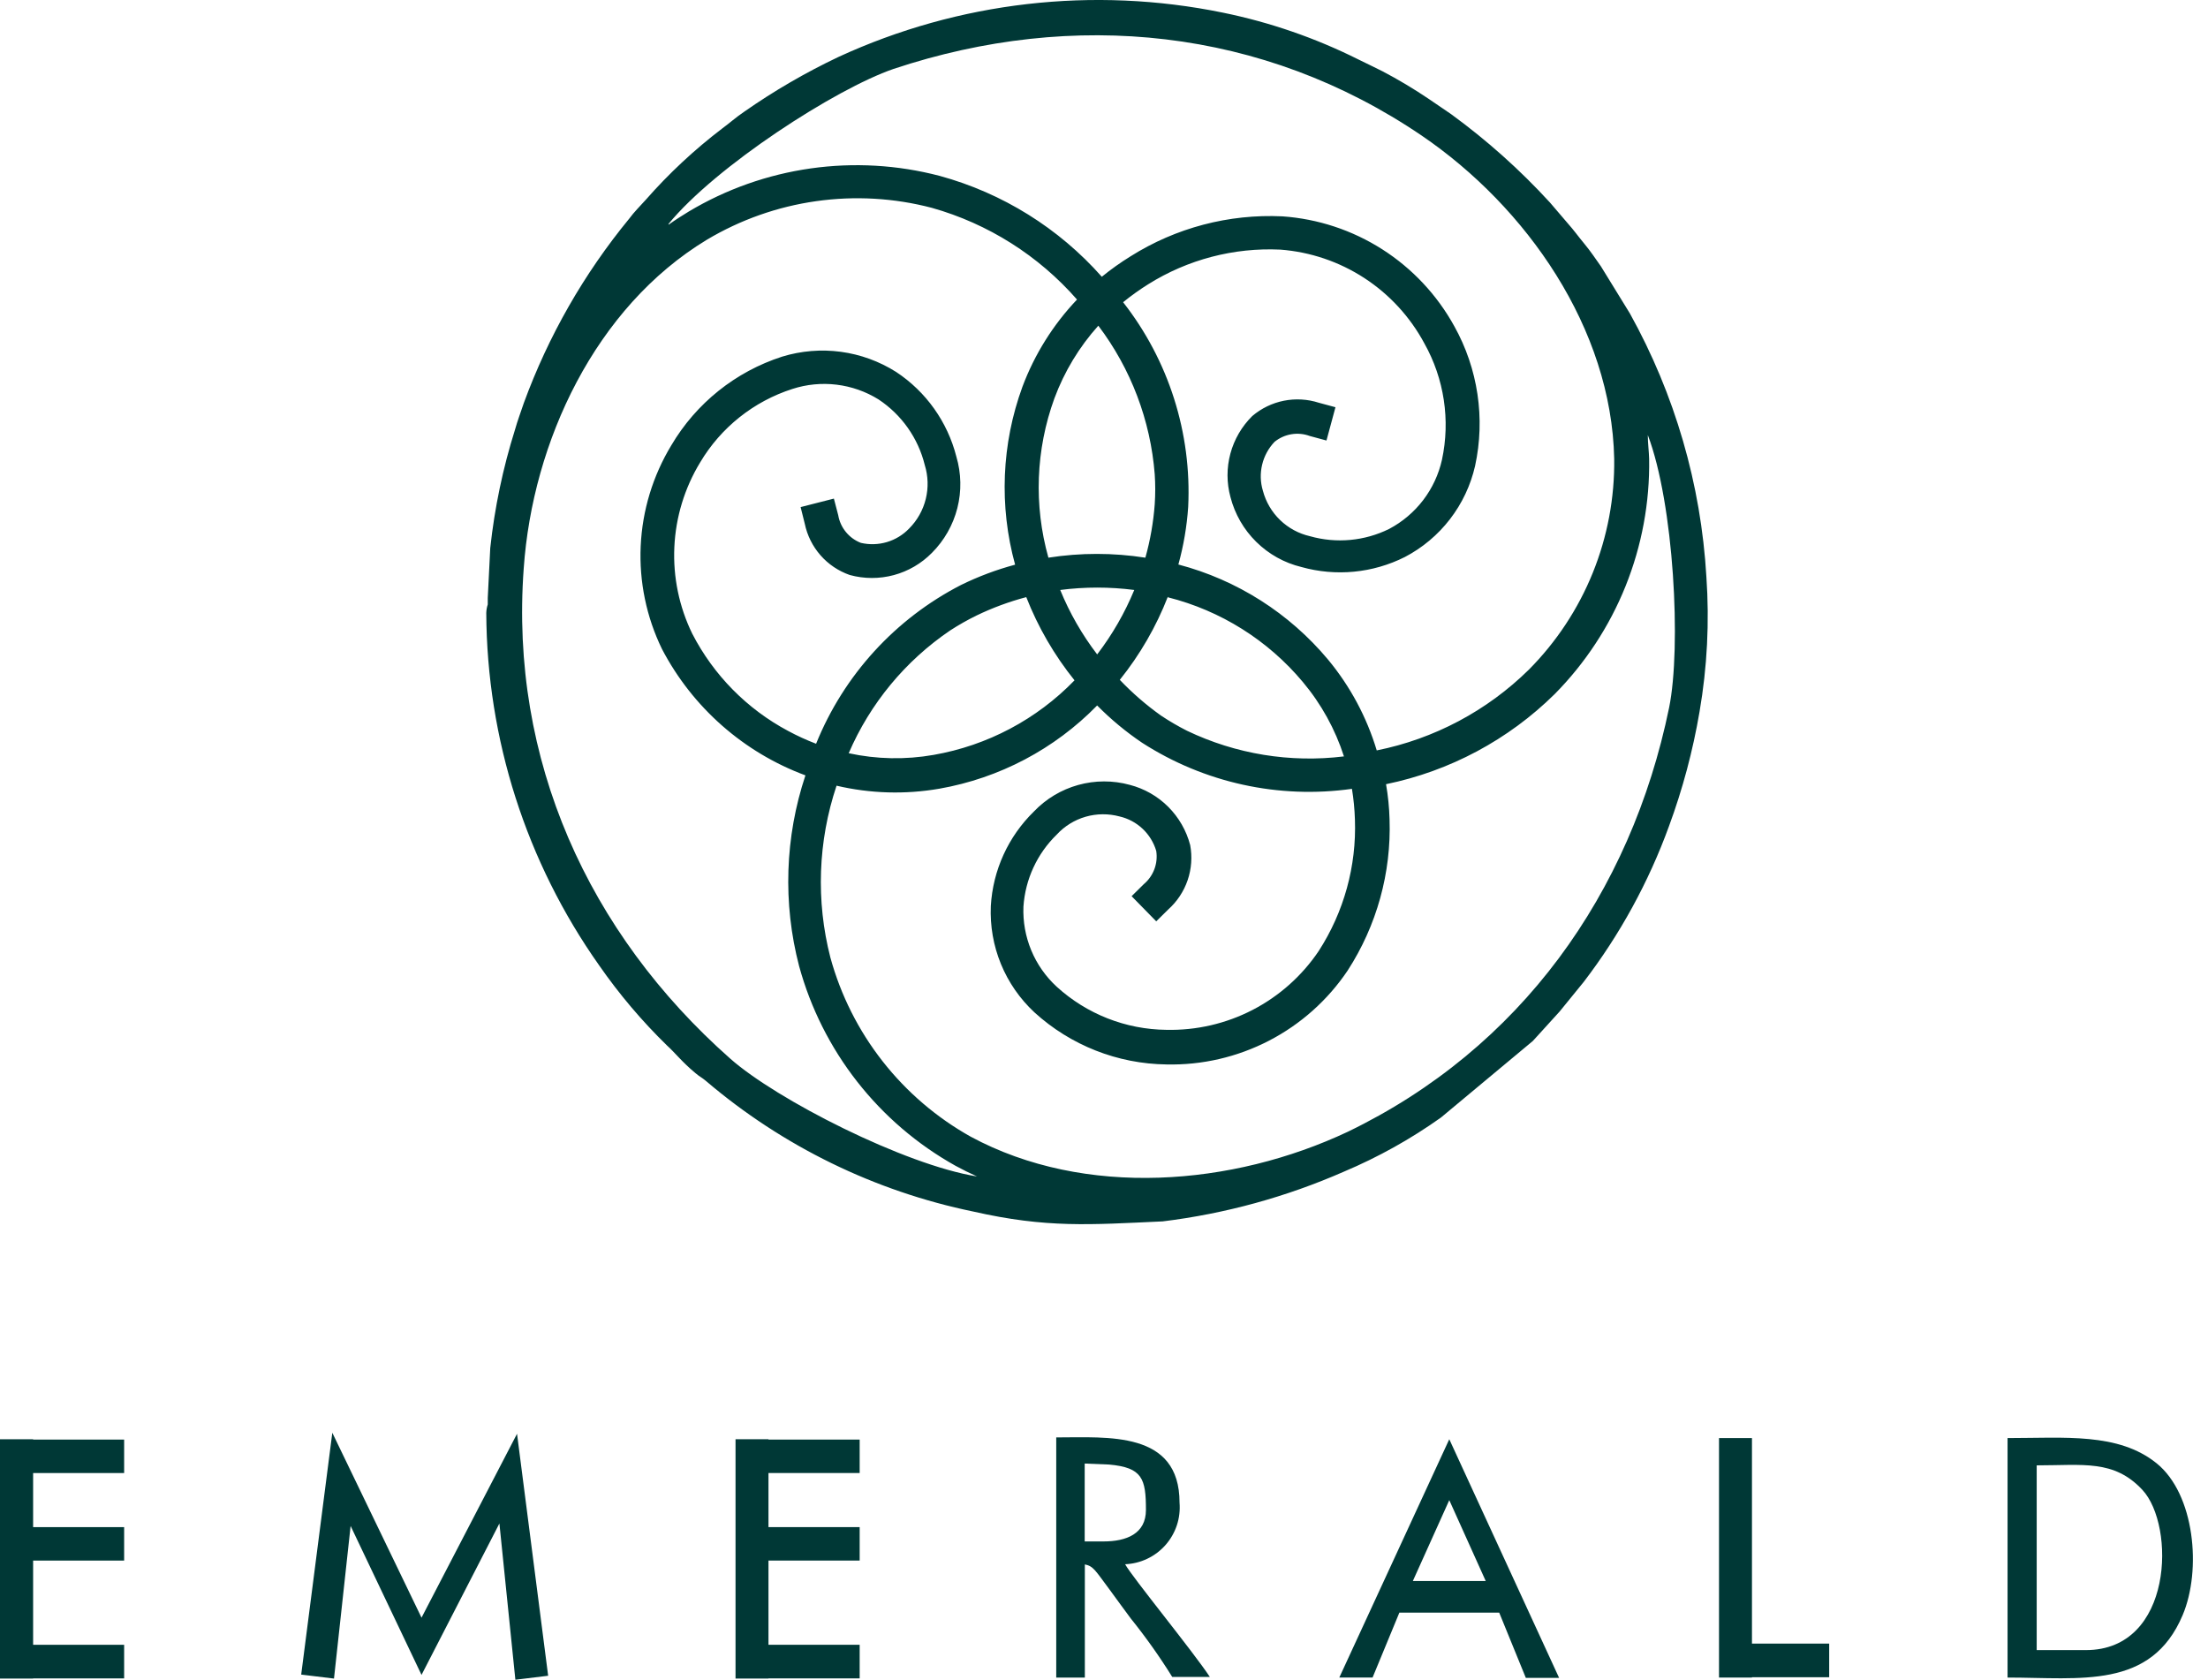
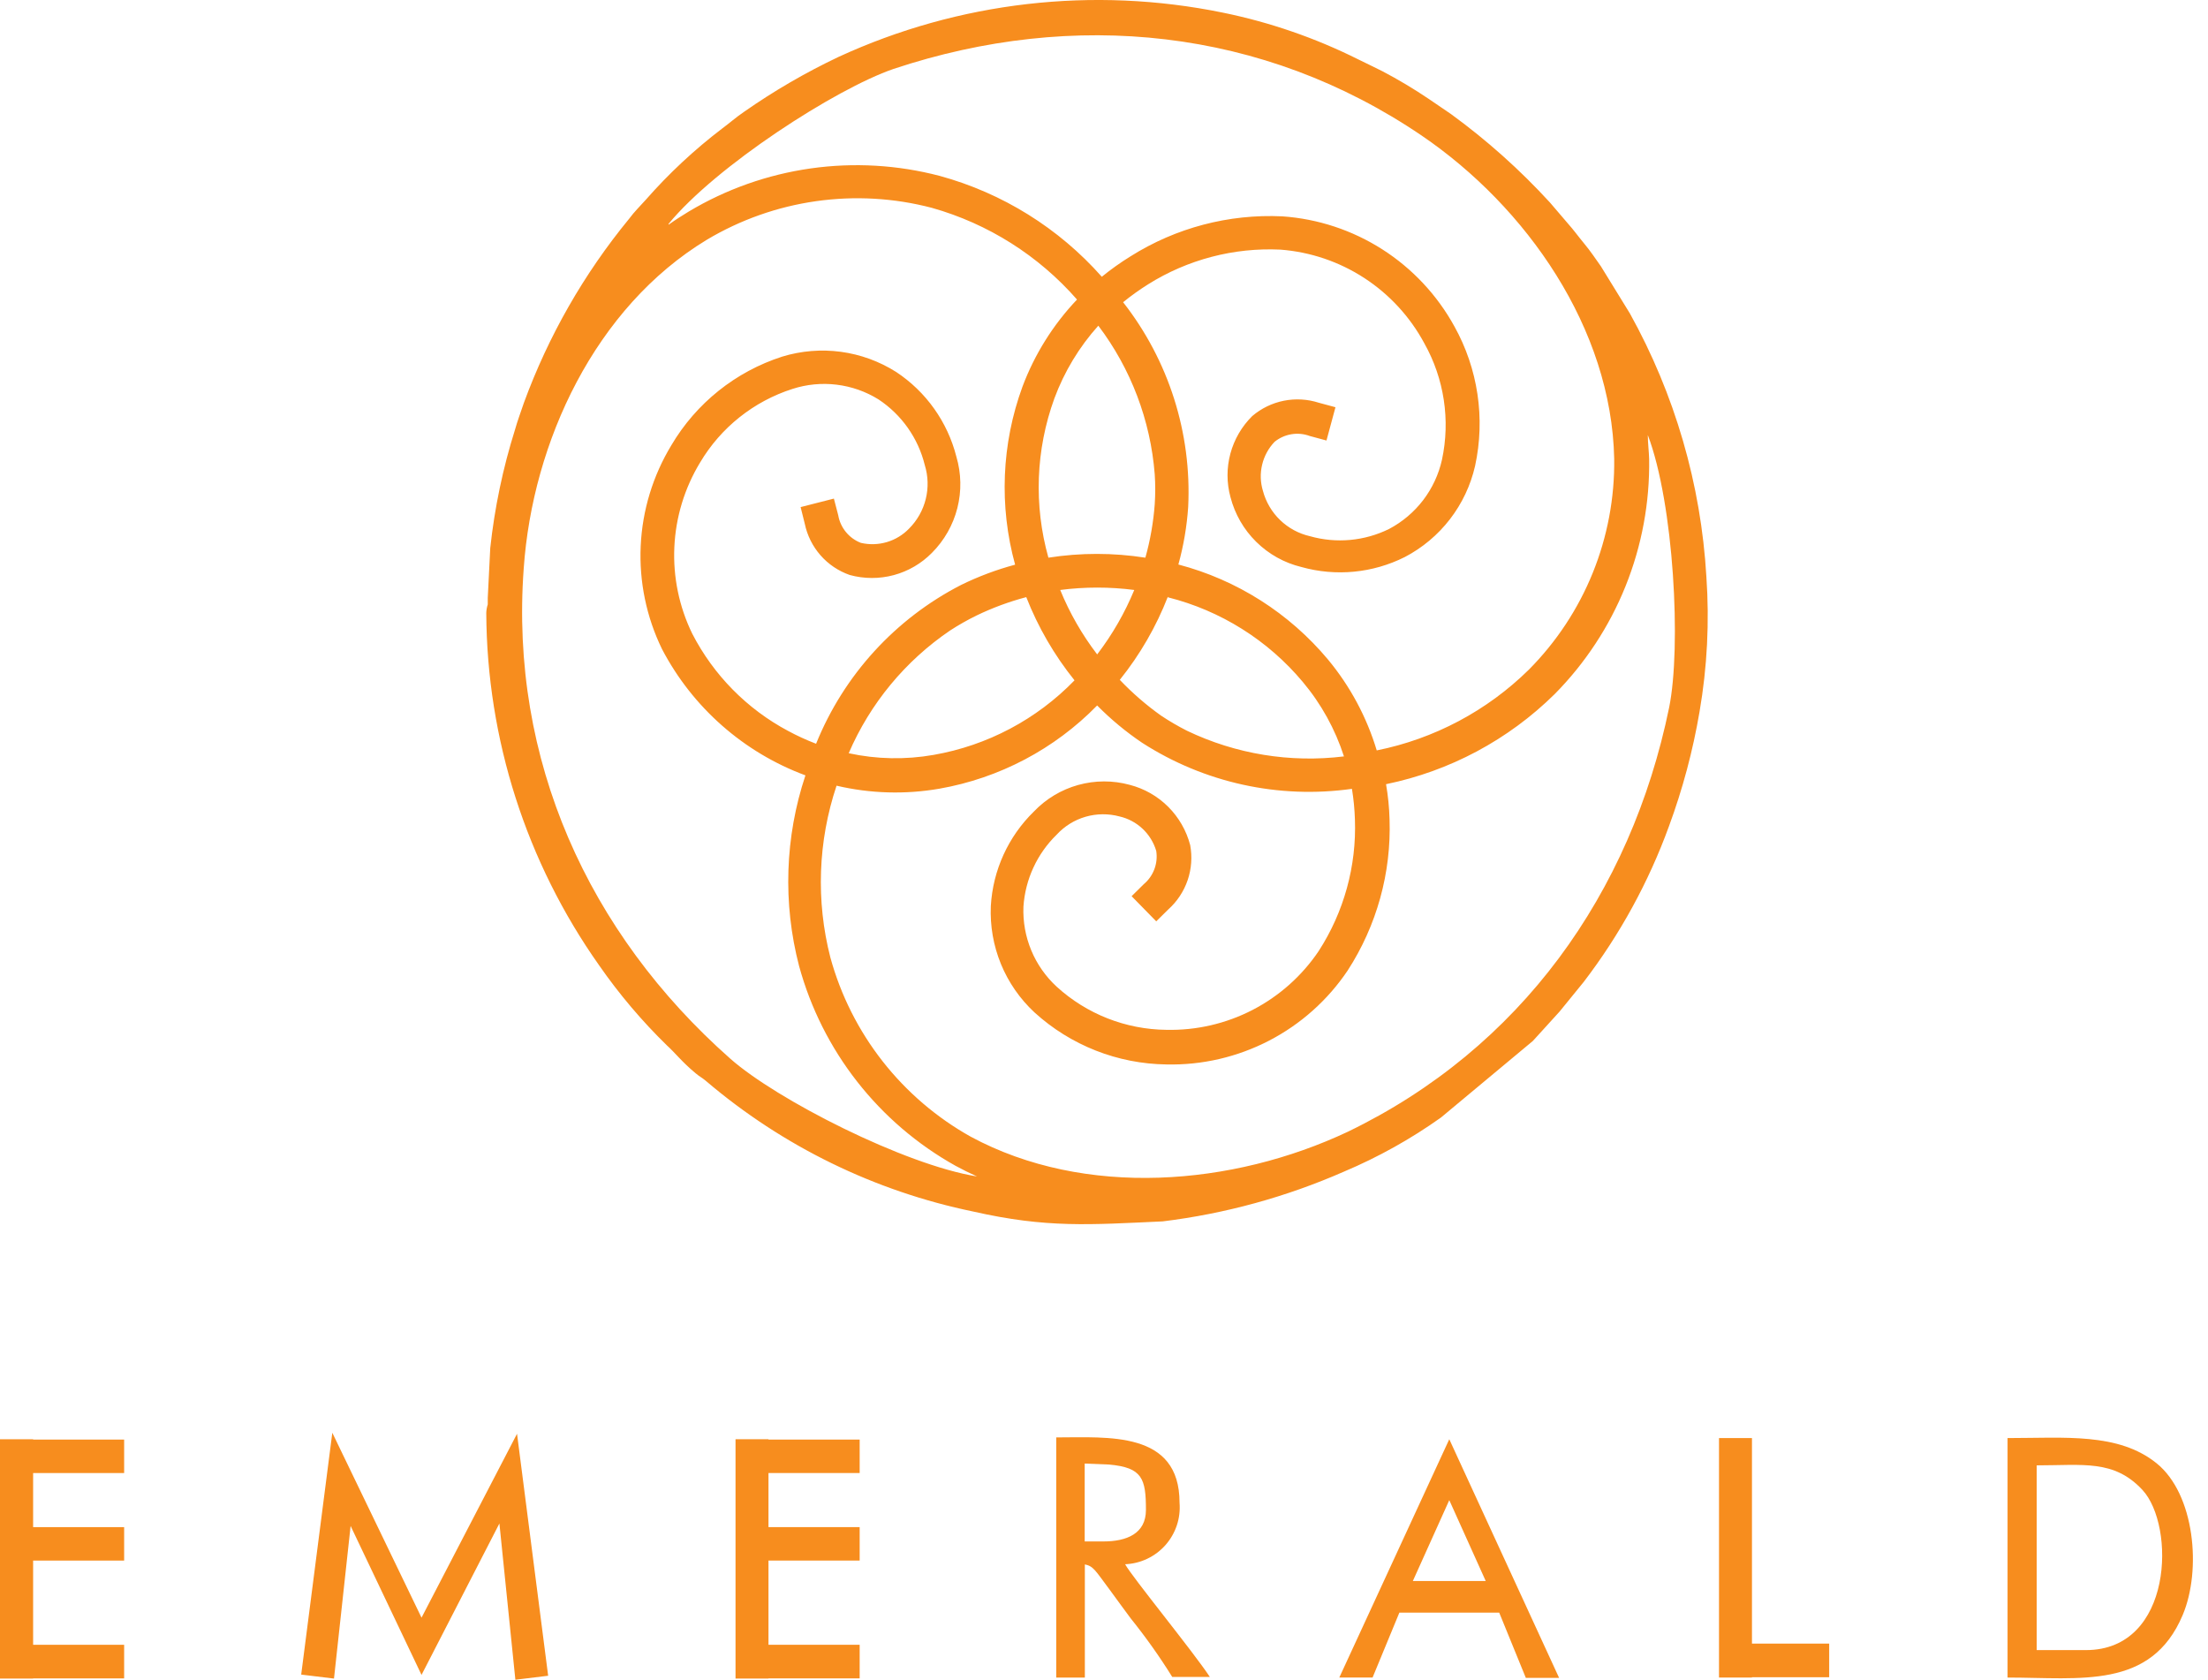
<svg xmlns="http://www.w3.org/2000/svg" width="117" height="89" viewBox="0 0 117 89" fill="none">
-   <path fill-rule="evenodd" clip-rule="evenodd" d="M61.885 31.612C61.266 33.203 60.407 34.69 59.337 36.021C60.004 36.721 60.736 37.356 61.523 37.916C61.966 38.211 62.425 38.479 62.899 38.719C65.484 39.957 68.37 40.428 71.215 40.077C70.75 38.635 70.011 37.296 69.036 36.135C67.186 33.922 64.683 32.351 61.885 31.647M35.431 11.903C35.775 11.656 36.137 11.427 36.498 11.207C38.478 10.024 40.673 9.248 42.957 8.924C45.24 8.6 47.565 8.735 49.796 9.32C53.117 10.228 56.102 12.085 58.384 14.664C58.869 14.269 59.378 13.907 59.91 13.579C62.311 12.067 65.118 11.328 67.952 11.463C69.836 11.594 71.656 12.195 73.248 13.212C74.839 14.229 76.15 15.628 77.061 17.282C78.319 19.535 78.711 22.169 78.163 24.689C77.928 25.715 77.474 26.677 76.832 27.509C76.189 28.342 75.374 29.026 74.442 29.513C72.743 30.367 70.787 30.555 68.957 30.042C68.054 29.823 67.228 29.362 66.567 28.71C65.905 28.058 65.433 27.238 65.201 26.338C64.995 25.584 64.994 24.79 65.197 24.035C65.4 23.28 65.8 22.593 66.356 22.044C66.835 21.636 67.41 21.357 68.028 21.233C68.645 21.11 69.284 21.146 69.883 21.339L70.765 21.577L70.289 23.34L69.407 23.102C69.095 22.986 68.759 22.953 68.431 23.008C68.103 23.062 67.795 23.201 67.537 23.411C67.214 23.75 66.987 24.168 66.879 24.624C66.77 25.079 66.784 25.555 66.92 26.003C67.077 26.594 67.392 27.131 67.832 27.555C68.272 27.979 68.82 28.275 69.416 28.411C70.814 28.806 72.31 28.668 73.613 28.023C74.316 27.651 74.929 27.131 75.412 26.5C75.894 25.868 76.234 25.139 76.408 24.363C76.86 22.261 76.527 20.065 75.474 18.191C74.721 16.789 73.628 15.6 72.295 14.732C70.962 13.864 69.432 13.347 67.846 13.226C65.38 13.109 62.937 13.749 60.844 15.06C60.381 15.35 59.936 15.668 59.513 16.013C61.928 19.096 63.152 22.947 62.961 26.859C62.891 27.891 62.717 28.913 62.441 29.91C65.546 30.726 68.32 32.489 70.377 34.954C71.548 36.367 72.423 38.002 72.952 39.76C75.997 39.148 78.798 37.662 81.011 35.483C82.47 34.015 83.622 32.271 84.399 30.352C85.175 28.434 85.562 26.38 85.535 24.31C85.394 17.406 80.897 10.969 75.324 7.177C66.929 1.481 56.903 0.475 47.353 3.65C44.267 4.708 37.918 8.817 35.422 11.868L35.431 11.903ZM60.695 29.539C60.952 28.617 61.118 27.672 61.188 26.718C61.224 26.189 61.224 25.659 61.188 25.13C60.965 22.274 59.928 19.541 58.199 17.256C57.187 18.382 56.397 19.689 55.871 21.109C54.884 23.82 54.773 26.771 55.554 29.548C57.254 29.282 58.986 29.282 60.686 29.548L60.695 29.539ZM58.146 34.663C58.944 33.618 59.602 32.474 60.104 31.259C58.801 31.091 57.483 31.091 56.18 31.259C56.678 32.478 57.337 33.626 58.137 34.672L58.146 34.663ZM41.992 20.607C39.939 21.264 38.198 22.651 37.098 24.504C36.275 25.861 35.805 27.403 35.733 28.988C35.66 30.574 35.987 32.152 36.683 33.578C37.813 35.771 39.585 37.568 41.762 38.728C42.241 38.986 42.736 39.213 43.244 39.407C44.712 35.772 47.438 32.786 50.924 30.994C51.843 30.544 52.802 30.184 53.79 29.919C52.935 26.813 53.071 23.517 54.178 20.492C54.822 18.773 55.806 17.202 57.07 15.871C55.032 13.542 52.36 11.854 49.381 11.013C47.38 10.488 45.294 10.368 43.245 10.659C41.197 10.949 39.227 11.645 37.45 12.706C31.542 16.286 28.218 23.402 27.751 30.121C27.01 40.236 31.154 49.424 38.694 56.09C41.145 58.26 47.926 61.716 51.771 62.334C51.383 62.157 51.004 61.972 50.633 61.769C48.617 60.645 46.846 59.13 45.423 57.313C43.999 55.496 42.953 53.414 42.344 51.188C41.475 47.858 41.592 44.347 42.679 41.082C39.405 39.869 36.697 37.484 35.078 34.389C34.252 32.692 33.864 30.815 33.95 28.93C34.036 27.044 34.594 25.21 35.572 23.596C36.888 21.363 38.978 19.691 41.445 18.896C42.451 18.588 43.511 18.5 44.554 18.64C45.597 18.78 46.597 19.145 47.485 19.707C49.071 20.754 50.209 22.355 50.677 24.196C50.939 25.083 50.957 26.025 50.729 26.922C50.501 27.819 50.035 28.638 49.381 29.293C48.825 29.858 48.128 30.265 47.363 30.471C46.597 30.677 45.79 30.675 45.025 30.465C44.428 30.256 43.894 29.897 43.477 29.421C43.06 28.945 42.773 28.369 42.644 27.749L42.424 26.868L44.187 26.418L44.417 27.3C44.473 27.626 44.614 27.933 44.824 28.189C45.034 28.446 45.307 28.644 45.616 28.763C46.071 28.869 46.547 28.855 46.995 28.722C47.443 28.589 47.849 28.342 48.173 28.005C48.605 27.572 48.91 27.03 49.056 26.436C49.202 25.843 49.183 25.22 49.002 24.637C48.651 23.212 47.775 21.971 46.551 21.162C45.877 20.744 45.12 20.478 44.332 20.382C43.545 20.286 42.746 20.363 41.992 20.607ZM56.938 36.047C55.867 34.716 55.005 33.229 54.381 31.638C53.47 31.879 52.584 32.207 51.736 32.617C51.259 32.851 50.797 33.113 50.351 33.402C47.974 35.013 46.107 37.271 44.972 39.909C46.451 40.23 47.979 40.26 49.469 39.998C52.314 39.503 54.928 38.12 56.938 36.047ZM55.995 52.281C57.585 53.731 59.654 54.544 61.806 54.565C63.392 54.601 64.963 54.239 66.373 53.51C67.782 52.781 68.987 51.709 69.874 50.394C71.215 48.321 71.886 45.886 71.796 43.419C71.779 42.875 71.726 42.333 71.638 41.796C67.758 42.343 63.812 41.476 60.518 39.354C59.661 38.776 58.864 38.114 58.137 37.379C55.882 39.688 52.958 41.23 49.778 41.788C47.969 42.102 46.116 42.048 44.328 41.629C43.343 44.57 43.229 47.734 44.002 50.738C44.55 52.733 45.49 54.6 46.766 56.228C48.042 57.857 49.63 59.216 51.436 60.226C57.485 63.489 65.315 62.845 71.426 59.962C80.553 55.553 86.417 47.361 88.445 37.493C89.097 34.283 88.701 26.691 87.316 23.049C87.316 23.473 87.378 23.931 87.387 24.319C87.422 26.625 86.998 28.914 86.138 31.054C85.278 33.193 84 35.14 82.378 36.779C79.924 39.199 76.822 40.856 73.445 41.55C73.552 42.164 73.614 42.786 73.631 43.41C73.728 46.246 72.952 49.044 71.409 51.426C70.355 52.993 68.924 54.269 67.247 55.138C65.571 56.007 63.702 56.441 61.815 56.399C59.221 56.368 56.73 55.386 54.813 53.639C54.043 52.923 53.437 52.049 53.038 51.076C52.639 50.103 52.457 49.055 52.503 48.004C52.612 46.108 53.427 44.322 54.787 42.996C55.428 42.325 56.238 41.839 57.132 41.591C58.026 41.343 58.971 41.34 59.866 41.585C60.635 41.784 61.338 42.184 61.9 42.745C62.463 43.307 62.866 44.008 63.067 44.777C63.182 45.398 63.136 46.038 62.932 46.636C62.728 47.233 62.373 47.769 61.903 48.189L61.268 48.816L59.963 47.484L60.606 46.849C60.859 46.637 61.053 46.363 61.169 46.054C61.285 45.745 61.319 45.412 61.268 45.086C61.135 44.637 60.885 44.231 60.544 43.911C60.203 43.59 59.784 43.366 59.328 43.26C58.737 43.1 58.114 43.105 57.527 43.274C56.939 43.444 56.409 43.771 55.995 44.221C54.955 45.232 54.327 46.593 54.231 48.039C54.2 48.832 54.341 49.622 54.646 50.355C54.95 51.087 55.411 51.744 55.995 52.281ZM25.767 32.476C25.799 39.164 27.886 45.681 31.745 51.144C32.806 52.672 34.011 54.095 35.343 55.394C35.757 55.764 36.145 56.276 36.86 56.866C37.089 57.06 37.177 57.078 37.406 57.272C41.472 60.735 46.346 63.115 51.577 64.194C55.466 65.076 57.749 64.891 61.612 64.714C64.924 64.308 68.159 63.419 71.215 62.078C73.028 61.313 74.752 60.352 76.355 59.212L81.223 55.156L81.681 54.653L82.643 53.595L83.921 52.025C85.836 49.522 87.359 46.742 88.436 43.781C89.163 41.81 89.706 39.776 90.058 37.705C90.464 35.347 90.585 32.949 90.42 30.562C90.135 25.663 88.748 20.892 86.364 16.603L84.829 14.108C84.547 13.711 84.292 13.323 83.948 12.909C83.604 12.494 83.419 12.221 83.066 11.824L82.131 10.731C80.545 9 78.79 7.431 76.893 6.048L75.703 5.237C74.913 4.705 74.095 4.216 73.251 3.773C72.784 3.535 72.449 3.385 71.973 3.147C69.699 2.01 67.286 1.177 64.795 0.669C57.931 -0.737 50.798 0.085 44.434 3.015C42.686 3.843 41.011 4.817 39.426 5.925C38.985 6.225 38.676 6.507 38.27 6.807C36.799 7.927 35.443 9.191 34.223 10.581C33.906 10.934 33.606 11.225 33.341 11.586C30.944 14.502 29.057 17.802 27.759 21.348C27.592 21.85 27.424 22.282 27.292 22.758C26.648 24.803 26.208 26.906 25.978 29.037L25.846 31.682C25.846 31.85 25.846 31.92 25.846 32.026C25.798 32.172 25.772 32.323 25.767 32.476Z" fill="#003836" />
-   <path fill-rule="evenodd" clip-rule="evenodd" d="M110.568 87.429H107.923V77.641C110.383 77.641 112.014 77.324 113.522 78.938C115.286 80.825 115.162 87.429 110.533 87.429M106.379 88.884C110.233 88.884 113.989 89.528 115.656 85.578C116.67 83.188 116.3 79.158 114.271 77.527C112.243 75.895 109.404 76.195 106.379 76.195V88.884Z" fill="#003836" />
-   <path fill-rule="evenodd" clip-rule="evenodd" d="M58.473 81.672H57.477V77.545L58.773 77.598C60.536 77.757 60.722 78.347 60.722 80.005C60.722 81.266 59.69 81.672 58.473 81.672ZM55.969 88.885H57.485V82.889C57.944 82.986 58.023 83.189 58.826 84.264C59.214 84.784 59.531 85.243 59.919 85.754C60.713 86.741 61.447 87.774 62.115 88.85H64.108C63.226 87.509 59.99 83.559 59.619 82.88C60.026 82.863 60.425 82.765 60.792 82.59C61.16 82.416 61.488 82.168 61.757 81.864C62.027 81.559 62.231 81.203 62.36 80.817C62.488 80.431 62.536 80.023 62.503 79.617C62.503 75.799 58.702 76.16 55.969 76.16V88.885Z" fill="#003836" />
-   <path fill-rule="evenodd" clip-rule="evenodd" d="M74.865 83.77L76.796 79.484L78.728 83.77H74.865ZM80.853 88.902H82.616L76.796 76.257L70.968 88.884H72.731L74.151 85.445H79.442L80.853 88.902Z" fill="#003836" />
-   <path fill-rule="evenodd" clip-rule="evenodd" d="M91.089 76.195H92.835V87.085H96.927V88.867H92.835V88.884H91.089V76.195Z" fill="#003836" />
-   <path fill-rule="evenodd" clip-rule="evenodd" d="M40.721 76.257V76.275H45.553V78.047H40.721V80.913H45.553V82.685H40.721V87.147H45.553V88.928H40.721V88.937H38.975V76.257H40.721Z" fill="#003836" />
-   <path fill-rule="evenodd" clip-rule="evenodd" d="M22.336 85.711L27.397 75.967L29.046 88.788L27.309 89L26.463 80.72L22.336 88.744L18.579 80.852L17.698 88.938L15.96 88.727L17.609 75.914L22.336 85.711Z" fill="#003836" />
-   <path fill-rule="evenodd" clip-rule="evenodd" d="M1.755 76.258V76.275H6.578V78.048H1.755V80.914H6.578V82.686H1.755V87.148H6.578V88.929H1.755V88.938H0V76.258H1.755Z" fill="#003836" />
+   <path fill-rule="evenodd" clip-rule="evenodd" d="M61.885 31.612C61.266 33.203 60.407 34.69 59.337 36.021C60.004 36.721 60.736 37.356 61.523 37.916C61.966 38.211 62.425 38.479 62.899 38.719C65.484 39.957 68.37 40.428 71.215 40.077C70.75 38.635 70.011 37.296 69.036 36.135C67.186 33.922 64.683 32.351 61.885 31.647M35.431 11.903C35.775 11.656 36.137 11.427 36.498 11.207C38.478 10.024 40.673 9.248 42.957 8.924C45.24 8.6 47.565 8.735 49.796 9.32C53.117 10.228 56.102 12.085 58.384 14.664C58.869 14.269 59.378 13.907 59.91 13.579C62.311 12.067 65.118 11.328 67.952 11.463C69.836 11.594 71.656 12.195 73.248 13.212C74.839 14.229 76.15 15.628 77.061 17.282C78.319 19.535 78.711 22.169 78.163 24.689C77.928 25.715 77.474 26.677 76.832 27.509C76.189 28.342 75.374 29.026 74.442 29.513C72.743 30.367 70.787 30.555 68.957 30.042C68.054 29.823 67.228 29.362 66.567 28.71C65.905 28.058 65.433 27.238 65.201 26.338C64.995 25.584 64.994 24.79 65.197 24.035C65.4 23.28 65.8 22.593 66.356 22.044C66.835 21.636 67.41 21.357 68.028 21.233C68.645 21.11 69.284 21.146 69.883 21.339L70.765 21.577L70.289 23.34L69.407 23.102C69.095 22.986 68.759 22.953 68.431 23.008C68.103 23.062 67.795 23.201 67.537 23.411C67.214 23.75 66.987 24.168 66.879 24.624C66.77 25.079 66.784 25.555 66.92 26.003C67.077 26.594 67.392 27.131 67.832 27.555C68.272 27.979 68.82 28.275 69.416 28.411C70.814 28.806 72.31 28.668 73.613 28.023C74.316 27.651 74.929 27.131 75.412 26.5C75.894 25.868 76.234 25.139 76.408 24.363C76.86 22.261 76.527 20.065 75.474 18.191C74.721 16.789 73.628 15.6 72.295 14.732C70.962 13.864 69.432 13.347 67.846 13.226C65.38 13.109 62.937 13.749 60.844 15.06C60.381 15.35 59.936 15.668 59.513 16.013C61.928 19.096 63.152 22.947 62.961 26.859C62.891 27.891 62.717 28.913 62.441 29.91C65.546 30.726 68.32 32.489 70.377 34.954C71.548 36.367 72.423 38.002 72.952 39.76C75.997 39.148 78.798 37.662 81.011 35.483C82.47 34.015 83.622 32.271 84.399 30.352C85.175 28.434 85.562 26.38 85.535 24.31C85.394 17.406 80.897 10.969 75.324 7.177C66.929 1.481 56.903 0.475 47.353 3.65C44.267 4.708 37.918 8.817 35.422 11.868L35.431 11.903ZM60.695 29.539C60.952 28.617 61.118 27.672 61.188 26.718C61.224 26.189 61.224 25.659 61.188 25.13C60.965 22.274 59.928 19.541 58.199 17.256C57.187 18.382 56.397 19.689 55.871 21.109C54.884 23.82 54.773 26.771 55.554 29.548C57.254 29.282 58.986 29.282 60.686 29.548L60.695 29.539ZM58.146 34.663C58.944 33.618 59.602 32.474 60.104 31.259C58.801 31.091 57.483 31.091 56.18 31.259C56.678 32.478 57.337 33.626 58.137 34.672L58.146 34.663ZM41.992 20.607C39.939 21.264 38.198 22.651 37.098 24.504C36.275 25.861 35.805 27.403 35.733 28.988C35.66 30.574 35.987 32.152 36.683 33.578C37.813 35.771 39.585 37.568 41.762 38.728C42.241 38.986 42.736 39.213 43.244 39.407C44.712 35.772 47.438 32.786 50.924 30.994C51.843 30.544 52.802 30.184 53.79 29.919C52.935 26.813 53.071 23.517 54.178 20.492C54.822 18.773 55.806 17.202 57.07 15.871C55.032 13.542 52.36 11.854 49.381 11.013C47.38 10.488 45.294 10.368 43.245 10.659C41.197 10.949 39.227 11.645 37.45 12.706C31.542 16.286 28.218 23.402 27.751 30.121C27.01 40.236 31.154 49.424 38.694 56.09C41.145 58.26 47.926 61.716 51.771 62.334C51.383 62.157 51.004 61.972 50.633 61.769C48.617 60.645 46.846 59.13 45.423 57.313C43.999 55.496 42.953 53.414 42.344 51.188C41.475 47.858 41.592 44.347 42.679 41.082C39.405 39.869 36.697 37.484 35.078 34.389C34.252 32.692 33.864 30.815 33.95 28.93C34.036 27.044 34.594 25.21 35.572 23.596C36.888 21.363 38.978 19.691 41.445 18.896C42.451 18.588 43.511 18.5 44.554 18.64C45.597 18.78 46.597 19.145 47.485 19.707C49.071 20.754 50.209 22.355 50.677 24.196C50.939 25.083 50.957 26.025 50.729 26.922C50.501 27.819 50.035 28.638 49.381 29.293C48.825 29.858 48.128 30.265 47.363 30.471C46.597 30.677 45.79 30.675 45.025 30.465C44.428 30.256 43.894 29.897 43.477 29.421C43.06 28.945 42.773 28.369 42.644 27.749L42.424 26.868L44.187 26.418L44.417 27.3C44.473 27.626 44.614 27.933 44.824 28.189C45.034 28.446 45.307 28.644 45.616 28.763C46.071 28.869 46.547 28.855 46.995 28.722C47.443 28.589 47.849 28.342 48.173 28.005C48.605 27.572 48.91 27.03 49.056 26.436C49.202 25.843 49.183 25.22 49.002 24.637C48.651 23.212 47.775 21.971 46.551 21.162C45.877 20.744 45.12 20.478 44.332 20.382C43.545 20.286 42.746 20.363 41.992 20.607ZM56.938 36.047C55.867 34.716 55.005 33.229 54.381 31.638C53.47 31.879 52.584 32.207 51.736 32.617C51.259 32.851 50.797 33.113 50.351 33.402C47.974 35.013 46.107 37.271 44.972 39.909C46.451 40.23 47.979 40.26 49.469 39.998C52.314 39.503 54.928 38.12 56.938 36.047ZM55.995 52.281C57.585 53.731 59.654 54.544 61.806 54.565C63.392 54.601 64.963 54.239 66.373 53.51C67.782 52.781 68.987 51.709 69.874 50.394C71.215 48.321 71.886 45.886 71.796 43.419C71.779 42.875 71.726 42.333 71.638 41.796C67.758 42.343 63.812 41.476 60.518 39.354C59.661 38.776 58.864 38.114 58.137 37.379C55.882 39.688 52.958 41.23 49.778 41.788C47.969 42.102 46.116 42.048 44.328 41.629C43.343 44.57 43.229 47.734 44.002 50.738C44.55 52.733 45.49 54.6 46.766 56.228C48.042 57.857 49.63 59.216 51.436 60.226C57.485 63.489 65.315 62.845 71.426 59.962C80.553 55.553 86.417 47.361 88.445 37.493C89.097 34.283 88.701 26.691 87.316 23.049C87.316 23.473 87.378 23.931 87.387 24.319C87.422 26.625 86.998 28.914 86.138 31.054C85.278 33.193 84 35.14 82.378 36.779C79.924 39.199 76.822 40.856 73.445 41.55C73.552 42.164 73.614 42.786 73.631 43.41C73.728 46.246 72.952 49.044 71.409 51.426C70.355 52.993 68.924 54.269 67.247 55.138C65.571 56.007 63.702 56.441 61.815 56.399C59.221 56.368 56.73 55.386 54.813 53.639C54.043 52.923 53.437 52.049 53.038 51.076C52.639 50.103 52.457 49.055 52.503 48.004C52.612 46.108 53.427 44.322 54.787 42.996C55.428 42.325 56.238 41.839 57.132 41.591C58.026 41.343 58.971 41.34 59.866 41.585C60.635 41.784 61.338 42.184 61.9 42.745C62.463 43.307 62.866 44.008 63.067 44.777C63.182 45.398 63.136 46.038 62.932 46.636C62.728 47.233 62.373 47.769 61.903 48.189L61.268 48.816L59.963 47.484L60.606 46.849C60.859 46.637 61.053 46.363 61.169 46.054C61.285 45.745 61.319 45.412 61.268 45.086C61.135 44.637 60.885 44.231 60.544 43.911C60.203 43.59 59.784 43.366 59.328 43.26C58.737 43.1 58.114 43.105 57.527 43.274C56.939 43.444 56.409 43.771 55.995 44.221C54.955 45.232 54.327 46.593 54.231 48.039C54.2 48.832 54.341 49.622 54.646 50.355C54.95 51.087 55.411 51.744 55.995 52.281ZM25.767 32.476C25.799 39.164 27.886 45.681 31.745 51.144C32.806 52.672 34.011 54.095 35.343 55.394C35.757 55.764 36.145 56.276 36.86 56.866C37.089 57.06 37.177 57.078 37.406 57.272C41.472 60.735 46.346 63.115 51.577 64.194C55.466 65.076 57.749 64.891 61.612 64.714C64.924 64.308 68.159 63.419 71.215 62.078C73.028 61.313 74.752 60.352 76.355 59.212L81.223 55.156L81.681 54.653L82.643 53.595L83.921 52.025C85.836 49.522 87.359 46.742 88.436 43.781C89.163 41.81 89.706 39.776 90.058 37.705C90.464 35.347 90.585 32.949 90.42 30.562C90.135 25.663 88.748 20.892 86.364 16.603L84.829 14.108C84.547 13.711 84.292 13.323 83.948 12.909C83.604 12.494 83.419 12.221 83.066 11.824L82.131 10.731C80.545 9 78.79 7.431 76.893 6.048L75.703 5.237C74.913 4.705 74.095 4.216 73.251 3.773C72.784 3.535 72.449 3.385 71.973 3.147C69.699 2.01 67.286 1.177 64.795 0.669C57.931 -0.737 50.798 0.085 44.434 3.015C42.686 3.843 41.011 4.817 39.426 5.925C38.985 6.225 38.676 6.507 38.27 6.807C36.799 7.927 35.443 9.191 34.223 10.581C33.906 10.934 33.606 11.225 33.341 11.586C30.944 14.502 29.057 17.802 27.759 21.348C27.592 21.85 27.424 22.282 27.292 22.758C26.648 24.803 26.208 26.906 25.978 29.037L25.846 31.682C25.846 31.85 25.846 31.92 25.846 32.026C25.798 32.172 25.772 32.323 25.767 32.476Z" fill="#F78D1E" />
+   <path fill-rule="evenodd" clip-rule="evenodd" d="M110.568 87.429H107.923V77.641C110.383 77.641 112.014 77.324 113.522 78.938C115.286 80.825 115.162 87.429 110.533 87.429M106.379 88.884C110.233 88.884 113.989 89.528 115.656 85.578C116.67 83.188 116.3 79.158 114.271 77.527C112.243 75.895 109.404 76.195 106.379 76.195V88.884Z" fill="#F78D1E" />
+   <path fill-rule="evenodd" clip-rule="evenodd" d="M58.473 81.672H57.477V77.545L58.773 77.598C60.536 77.757 60.722 78.347 60.722 80.005C60.722 81.266 59.69 81.672 58.473 81.672ZM55.969 88.885H57.485V82.889C57.944 82.986 58.023 83.189 58.826 84.264C59.214 84.784 59.531 85.243 59.919 85.754C60.713 86.741 61.447 87.774 62.115 88.85H64.108C63.226 87.509 59.99 83.559 59.619 82.88C60.026 82.863 60.425 82.765 60.792 82.59C61.16 82.416 61.488 82.168 61.757 81.864C62.027 81.559 62.231 81.203 62.36 80.817C62.488 80.431 62.536 80.023 62.503 79.617C62.503 75.799 58.702 76.16 55.969 76.16V88.885Z" fill="#F78D1E" />
+   <path fill-rule="evenodd" clip-rule="evenodd" d="M74.865 83.77L76.796 79.484L78.728 83.77H74.865ZM80.853 88.902H82.616L76.796 76.257L70.968 88.884H72.731L74.151 85.445H79.442L80.853 88.902Z" fill="#F78D1E" />
+   <path fill-rule="evenodd" clip-rule="evenodd" d="M91.089 76.195H92.835V87.085H96.927V88.867H92.835V88.884H91.089V76.195Z" fill="#F78D1E" />
+   <path fill-rule="evenodd" clip-rule="evenodd" d="M40.721 76.257V76.275H45.553V78.047H40.721V80.913H45.553V82.685H40.721V87.147H45.553V88.928H40.721V88.937H38.975V76.257H40.721Z" fill="#F78D1E" />
+   <path fill-rule="evenodd" clip-rule="evenodd" d="M22.336 85.711L27.397 75.967L29.046 88.788L27.309 89L26.463 80.72L22.336 88.744L18.579 80.852L17.698 88.938L15.96 88.727L17.609 75.914L22.336 85.711Z" fill="#F78D1E" />
+   <path fill-rule="evenodd" clip-rule="evenodd" d="M1.755 76.258V76.275H6.578V78.048H1.755V80.914H6.578V82.686H1.755V87.148H6.578V88.929H1.755V88.938H0V76.258H1.755Z" fill="#F78D1E" />
</svg>
